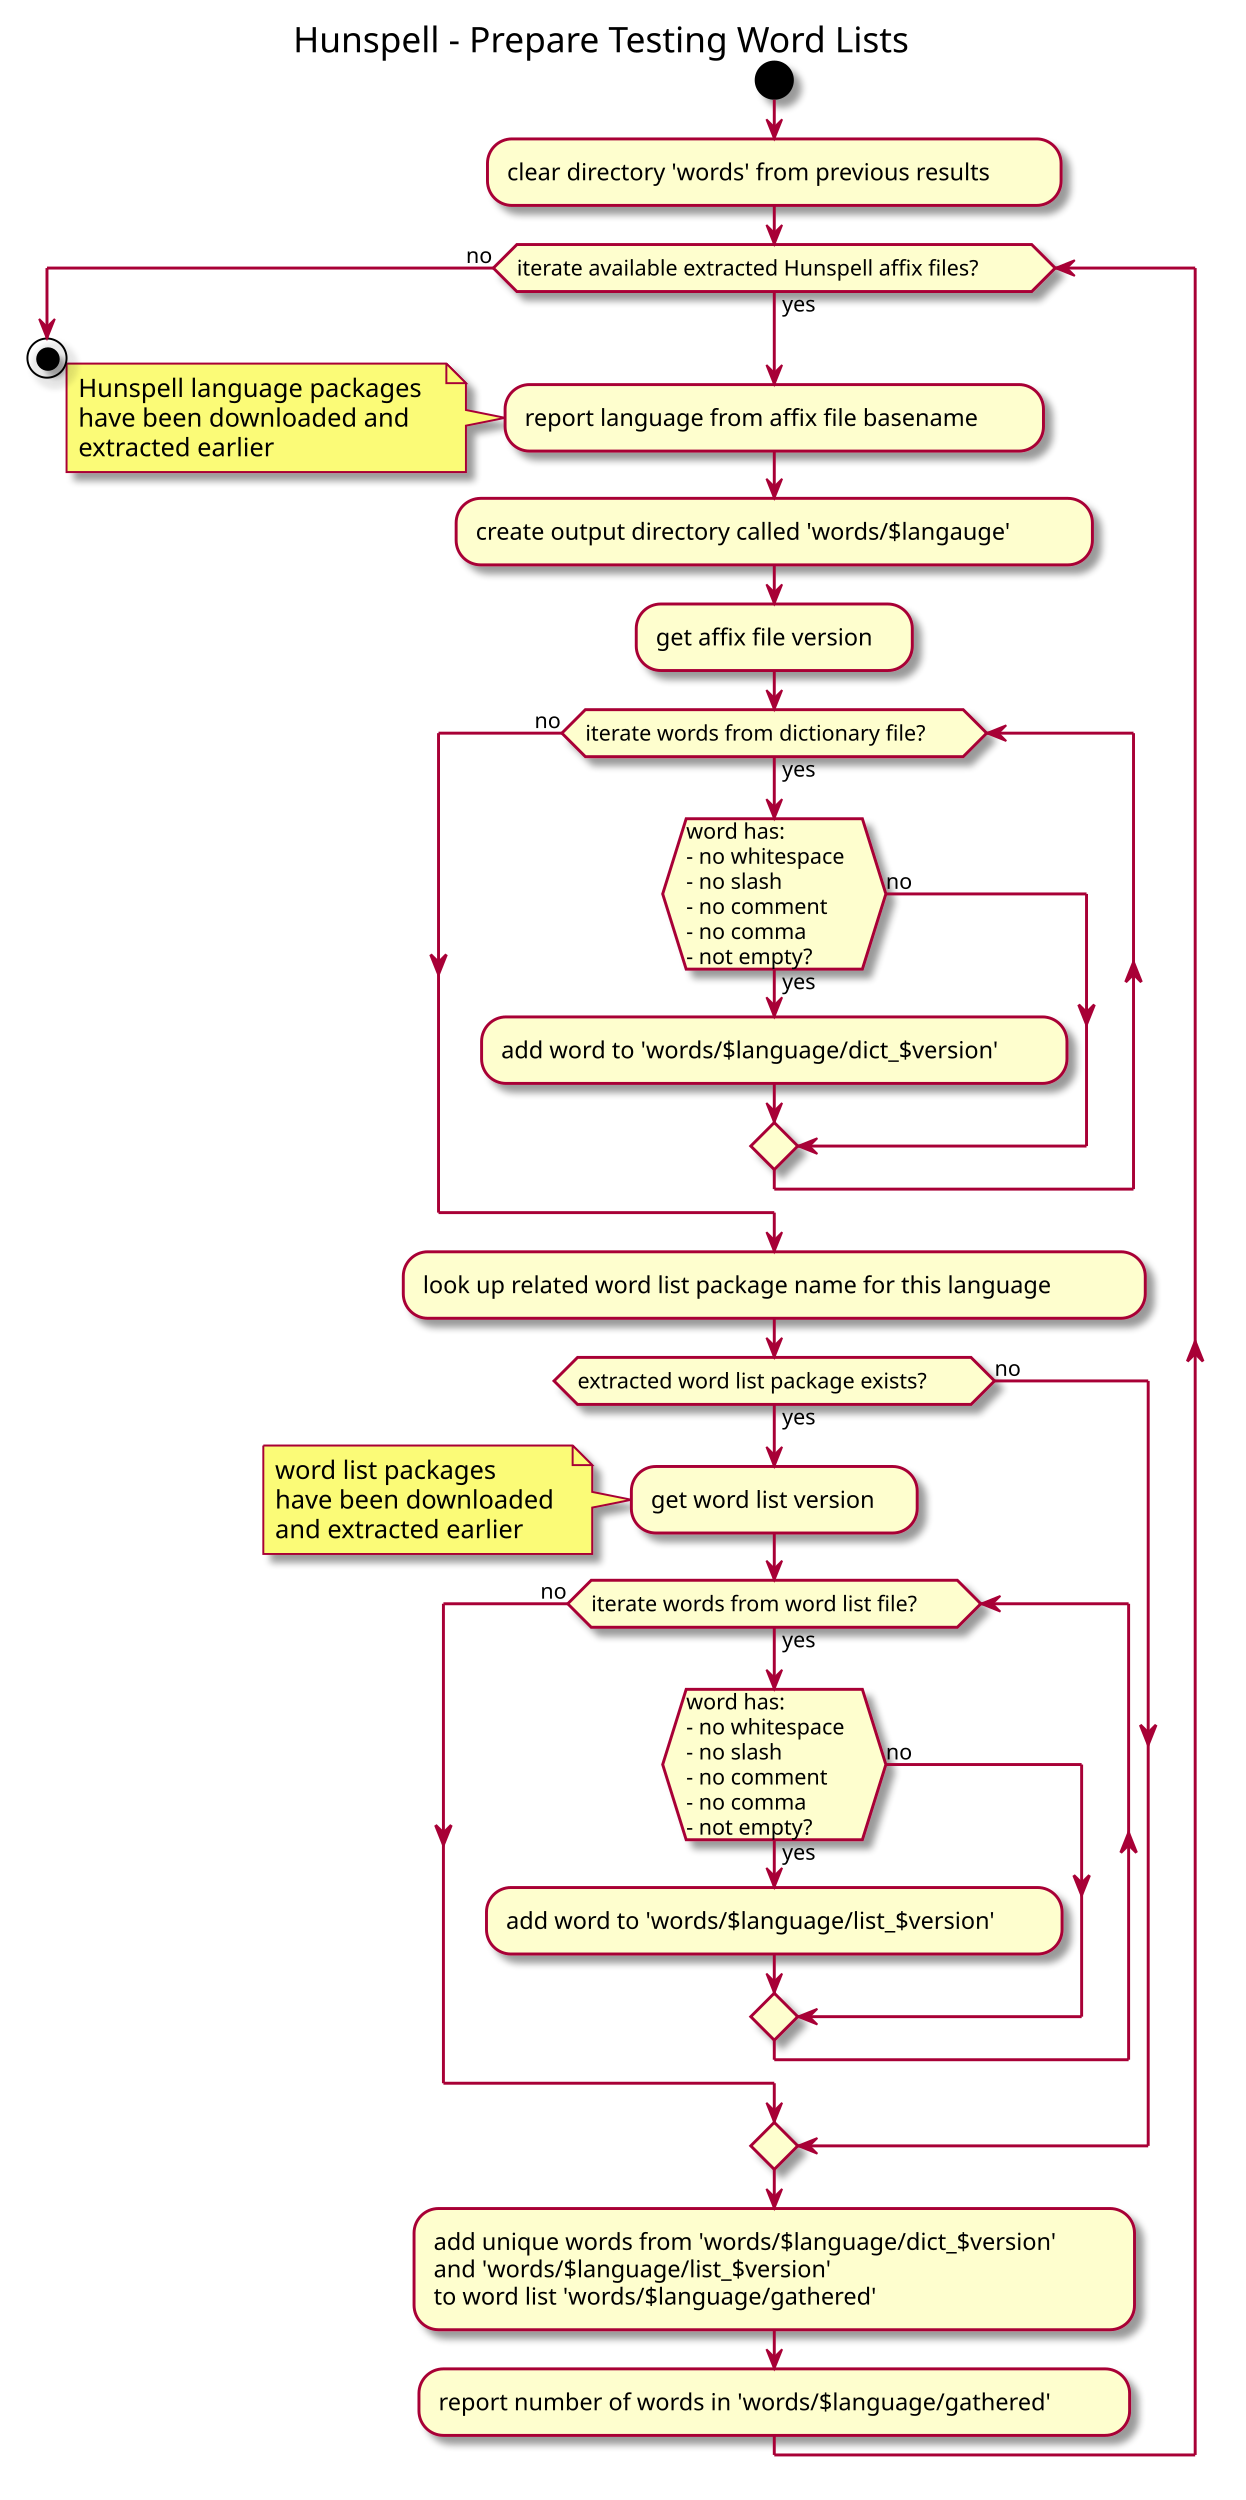
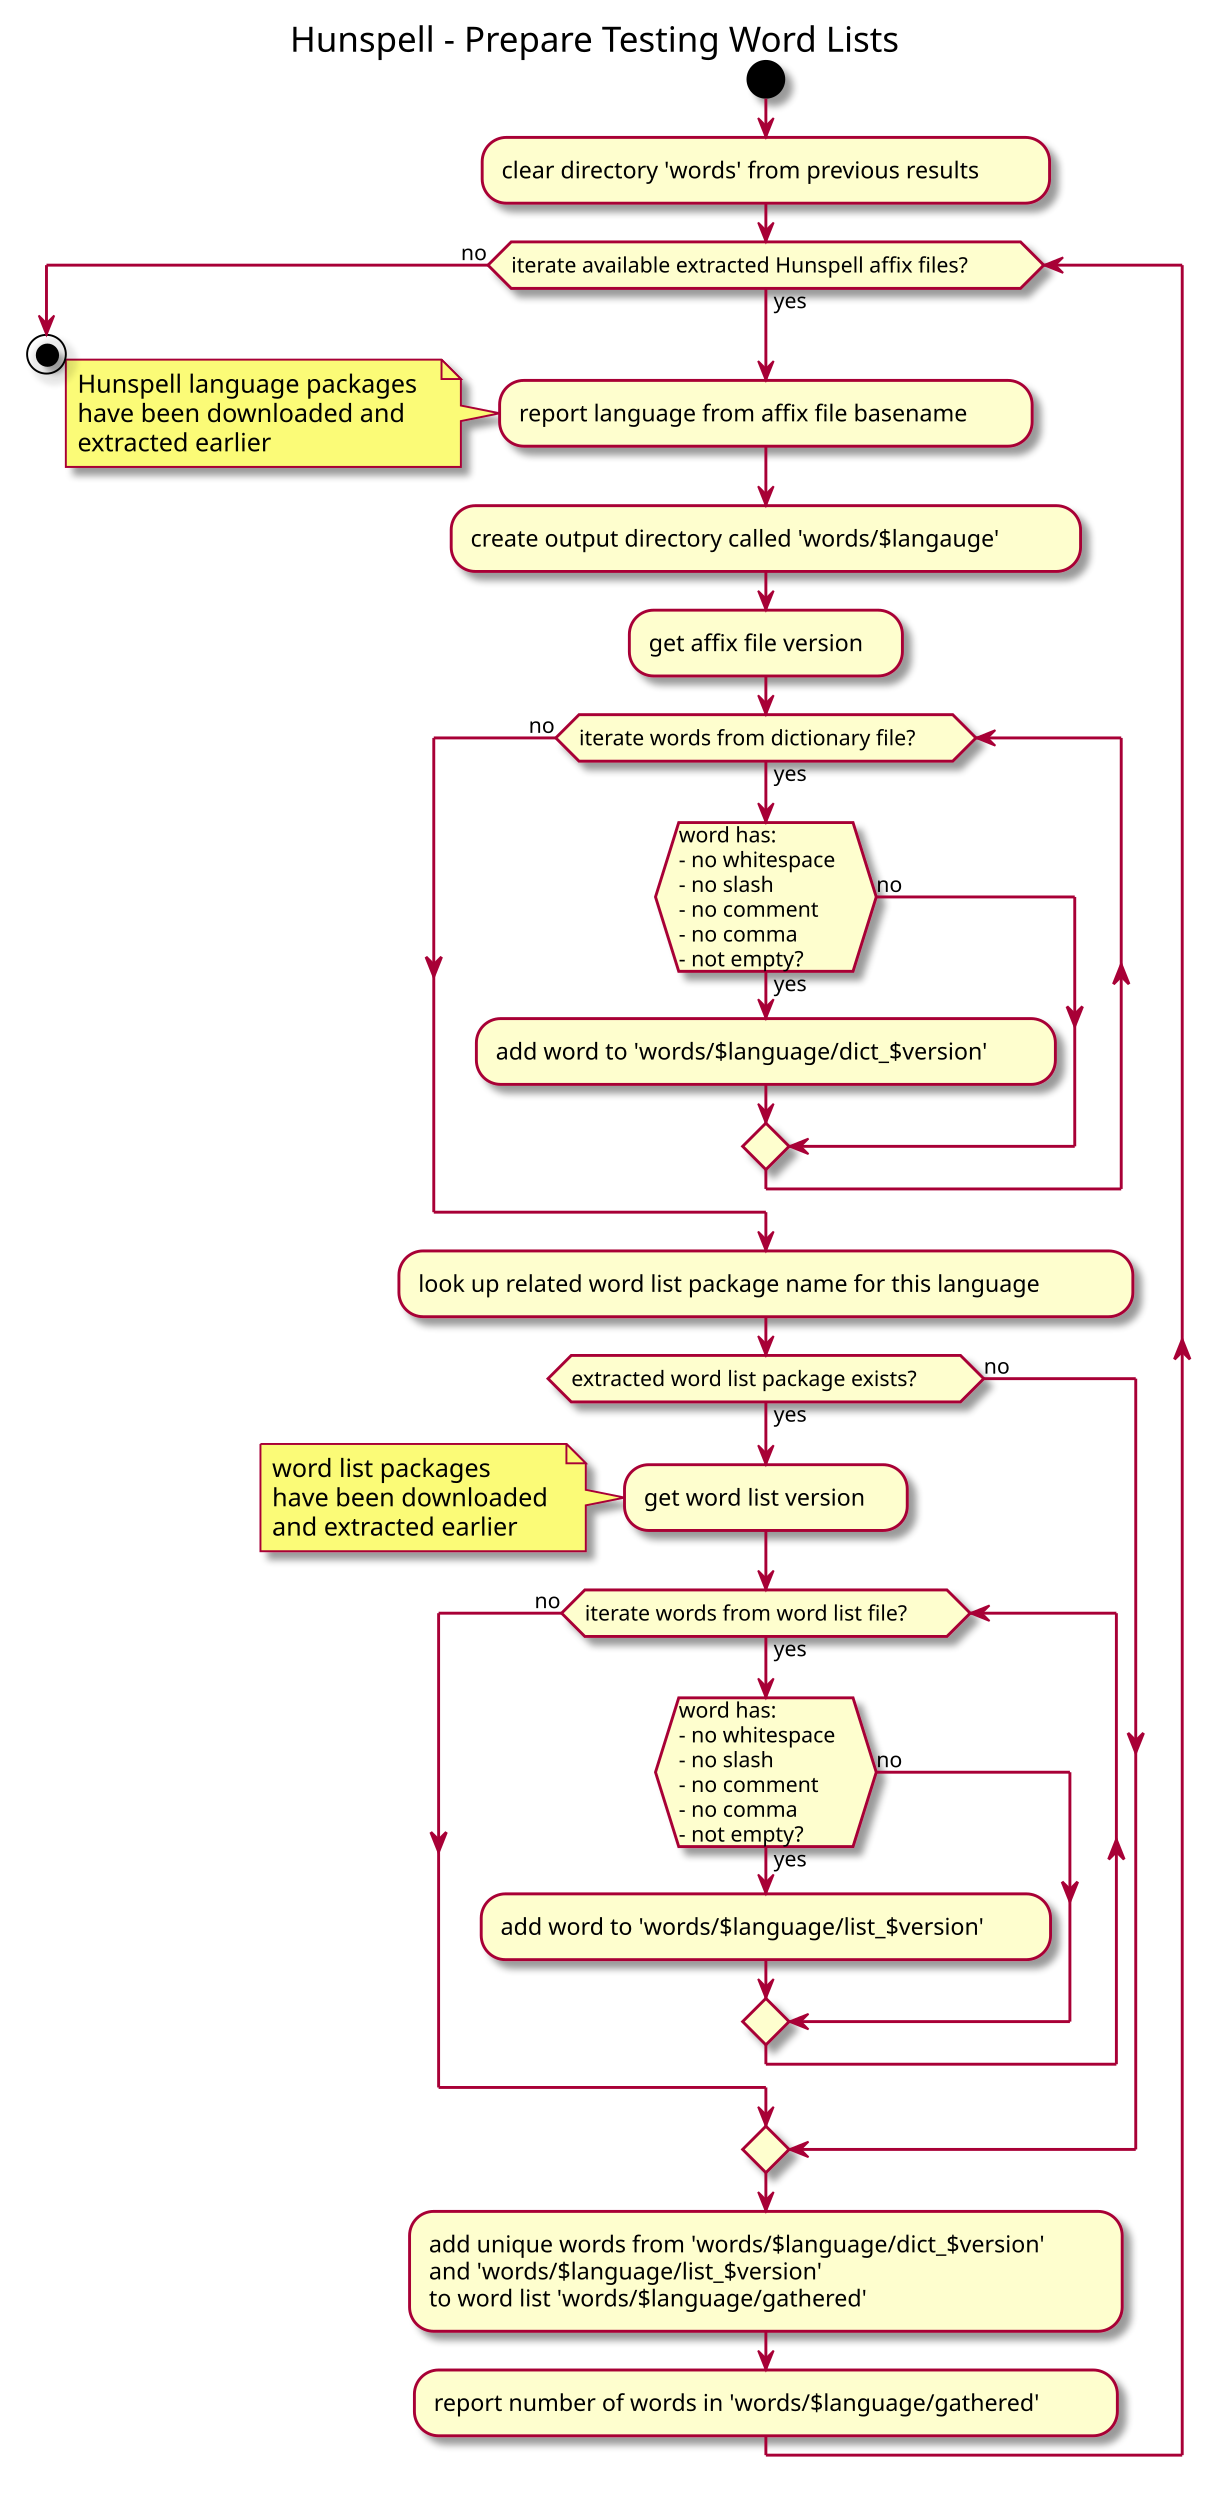
- <svg xmlns="http://www.w3.org/2000/svg" contentScriptType="application/ecmascript" contentStyleType="text/css" height="1277px" preserveAspectRatio="none" style="width:636px;height:1277px;" version="1.1" viewBox="0 0 636 1277" width="636px" zoomAndPan="magnify">
+ <svg xmlns="http://www.w3.org/2000/svg" contentScriptType="application/ecmascript" contentStyleType="text/css" height="1291px" preserveAspectRatio="none" style="width:636px;height:1291px;" version="1.1" viewBox="0 0 636 1291" width="636px" zoomAndPan="magnify">
  <defs>
    <linearGradient id="gq3hmxsclxlo10" x1="0%" x2="100%" y1="50%" y2="50%">
      <stop offset="0%" stop-color="#FFFFFF" />
      <stop offset="100%" stop-color="#FFFFFF" />
    </linearGradient>
    <filter height="300%" id="fq3hmxsclxlo1" width="300%" x="-1" y="-1">
      <feGaussianBlur result="blurOut" stdDeviation="2.0" />
      <feColorMatrix in="blurOut" result="blurOut2" type="matrix" values="0 0 0 0 0 0 0 0 0 0 0 0 0 0 0 0 0 0 .4 0" />
      <feOffset dx="4.0" dy="4.0" in="blurOut2" result="blurOut3" />
      <feBlend in="SourceGraphic" in2="blurOut3" mode="normal" />
    </filter>
  </defs>
  <g>
-     <rect fill="url(#gq3hmxsclxlo10)" height="1277" style="stroke: none; stroke-width: 1.0;" width="636" x="0" y="0" />
+     <rect fill="url(#gq3hmxsclxlo10)" height="1291" style="stroke: none; stroke-width: 1.0;" width="636" x="0" y="0" />
    <text fill="#000000" font-family="sans-serif" font-size="18" lengthAdjust="spacingAndGlyphs" textLength="335" x="149.75" y="26.708">Hunspell - Prepare Testing Word Lists</text>
    <ellipse cx="395.5" cy="40.953" fill="#000000" filter="url(#fq3hmxsclxlo1)" rx="10" ry="10" style="stroke: none; stroke-width: 1.0;" />
    <rect fill="#FEFECE" filter="url(#fq3hmxsclxlo1)" height="33.969" rx="12.5" ry="12.5" style="stroke: #A80036; stroke-width: 1.5;" width="293" x="249" y="70.953" />
    <text fill="#000000" font-family="sans-serif" font-size="12" lengthAdjust="spacingAndGlyphs" textLength="273" x="259" y="92.092">clear directory 'words' from previous results</text>
    <path d="M34,185.727 L34,241.125 A0,0 0 0 0 34,241.125 L238,241.125 A0,0 0 0 0 238,241.125 L238,217.426 L258,213.426 L238,209.426 L238,195.727 L228,185.727 L34,185.727 A0,0 0 0 0 34,185.727 " fill="#FBFB77" filter="url(#fq3hmxsclxlo1)" style="stroke: #A80036; stroke-width: 1.0;" />
    <path d="M228,185.727 L228,195.727 L238,195.727 L228,185.727 " fill="#FBFB77" style="stroke: #A80036; stroke-width: 1.0;" />
    <text fill="#000000" font-family="sans-serif" font-size="13" lengthAdjust="spacingAndGlyphs" textLength="183" x="40" y="202.793">Hunspell language packages</text>
    <text fill="#000000" font-family="sans-serif" font-size="13" lengthAdjust="spacingAndGlyphs" textLength="175" x="40" y="217.926">have been downloaded and</text>
    <text fill="#000000" font-family="sans-serif" font-size="13" lengthAdjust="spacingAndGlyphs" textLength="105" x="40" y="233.059">extracted earlier</text>
    <rect fill="#FEFECE" filter="url(#fq3hmxsclxlo1)" height="33.969" rx="12.5" ry="12.5" style="stroke: #A80036; stroke-width: 1.5;" width="275" x="258" y="196.441" />
    <text fill="#000000" font-family="sans-serif" font-size="12" lengthAdjust="spacingAndGlyphs" textLength="255" x="268" y="217.58">report language from affix file basename</text>
-     <rect fill="#FEFECE" filter="url(#fq3hmxsclxlo1)" height="33.969" rx="12.5" ry="12.5" style="stroke: #A80036; stroke-width: 1.5;" width="325" x="233" y="254.559" />
-     <text fill="#000000" font-family="sans-serif" font-size="12" lengthAdjust="spacingAndGlyphs" textLength="305" x="243" y="275.698">create output directory called 'words/$langauge'</text>
-     <rect fill="#FEFECE" filter="url(#fq3hmxsclxlo1)" height="33.969" rx="12.5" ry="12.5" style="stroke: #A80036; stroke-width: 1.5;" width="141" x="325" y="308.528" />
-     <text fill="#000000" font-family="sans-serif" font-size="12" lengthAdjust="spacingAndGlyphs" textLength="121" x="335" y="329.666">get affix file version</text>
-     <rect fill="#FEFECE" filter="url(#fq3hmxsclxlo1)" height="33.969" rx="12.5" ry="12.5" style="stroke: #A80036; stroke-width: 1.5;" width="299" x="246" y="519.438" />
-     <text fill="#000000" font-family="sans-serif" font-size="12" lengthAdjust="spacingAndGlyphs" textLength="279" x="256" y="540.576">add word to 'words/$language/dict_$version'</text>
-     <polygon fill="#FEFECE" filter="url(#fq3hmxsclxlo1)" points="350.5,418.207,440.5,418.207,452.5,456.621,440.5,495.035,350.5,495.035,338.5,456.621,350.5,418.207" style="stroke: #A80036; stroke-width: 1.5;" />
-     <text fill="#000000" font-family="sans-serif" font-size="11" lengthAdjust="spacingAndGlyphs" textLength="20" x="399.5" y="505.246">yes</text>
-     <text fill="#000000" font-family="sans-serif" font-size="11" lengthAdjust="spacingAndGlyphs" textLength="57" x="350.5" y="428.418">word has:</text>
-     <text fill="#000000" font-family="sans-serif" font-size="11" lengthAdjust="spacingAndGlyphs" textLength="90" x="350.5" y="441.222">- no whitespace</text>
-     <text fill="#000000" font-family="sans-serif" font-size="11" lengthAdjust="spacingAndGlyphs" textLength="57" x="350.5" y="454.027">- no slash</text>
-     <text fill="#000000" font-family="sans-serif" font-size="11" lengthAdjust="spacingAndGlyphs" textLength="79" x="350.5" y="466.832">- no comment</text>
-     <text fill="#000000" font-family="sans-serif" font-size="11" lengthAdjust="spacingAndGlyphs" textLength="68" x="350.5" y="479.636">- no comma</text>
-     <text fill="#000000" font-family="sans-serif" font-size="11" lengthAdjust="spacingAndGlyphs" textLength="71" x="350.5" y="492.441">- not empty?</text>
-     <text fill="#000000" font-family="sans-serif" font-size="11" lengthAdjust="spacingAndGlyphs" textLength="14" x="452.5" y="454.027">no</text>
-     <polygon fill="#FEFECE" filter="url(#fq3hmxsclxlo1)" points="395.5,573.406,407.5,585.406,395.5,597.406,383.5,585.406,395.5,573.406" style="stroke: #A80036; stroke-width: 1.5;" />
-     <polygon fill="#FEFECE" filter="url(#fq3hmxsclxlo1)" points="299,362.497,492,362.497,504,374.497,492,386.497,299,386.497,287,374.497,299,362.497" style="stroke: #A80036; stroke-width: 1.5;" />
-     <text fill="#000000" font-family="sans-serif" font-size="11" lengthAdjust="spacingAndGlyphs" textLength="20" x="399.5" y="396.707">yes</text>
-     <text fill="#000000" font-family="sans-serif" font-size="11" lengthAdjust="spacingAndGlyphs" textLength="193" x="299" y="378.305">iterate words from dictionary file?</text>
-     <text fill="#000000" font-family="sans-serif" font-size="11" lengthAdjust="spacingAndGlyphs" textLength="14" x="273" y="371.902">no</text>
-     <rect fill="#FEFECE" filter="url(#fq3hmxsclxlo1)" height="33.969" rx="12.5" ry="12.5" style="stroke: #A80036; stroke-width: 1.5;" width="379" x="206" y="639.406" />
-     <text fill="#000000" font-family="sans-serif" font-size="12" lengthAdjust="spacingAndGlyphs" textLength="359" x="216" y="660.545">look up related word list package name for this language</text>
-     <path d="M134.5,738.371 L134.5,793.769 A0,0 0 0 0 134.5,793.769 L302.5,793.769 A0,0 0 0 0 302.5,793.769 L302.5,770.07 L322.5,766.07 L302.5,762.07 L302.5,748.371 L292.5,738.371 L134.5,738.371 A0,0 0 0 0 134.5,738.371 " fill="#FBFB77" filter="url(#fq3hmxsclxlo1)" style="stroke: #A80036; stroke-width: 1.0;" />
-     <path d="M292.5,738.371 L292.5,748.371 L302.5,748.371 L292.5,738.371 " fill="#FBFB77" style="stroke: #A80036; stroke-width: 1.0;" />
-     <text fill="#000000" font-family="sans-serif" font-size="13" lengthAdjust="spacingAndGlyphs" textLength="117" x="140.5" y="755.438">word list packages</text>
-     <text fill="#000000" font-family="sans-serif" font-size="13" lengthAdjust="spacingAndGlyphs" textLength="147" x="140.5" y="770.57">have been downloaded</text>
-     <text fill="#000000" font-family="sans-serif" font-size="13" lengthAdjust="spacingAndGlyphs" textLength="133" x="140.5" y="785.703">and extracted earlier</text>
-     <rect fill="#FEFECE" filter="url(#fq3hmxsclxlo1)" height="33.969" rx="12.5" ry="12.5" style="stroke: #A80036; stroke-width: 1.5;" width="146" x="322.5" y="749.085" />
-     <text fill="#000000" font-family="sans-serif" font-size="12" lengthAdjust="spacingAndGlyphs" textLength="126" x="332.5" y="770.224">get word list version</text>
-     <rect fill="#FEFECE" filter="url(#fq3hmxsclxlo1)" height="33.969" rx="12.5" ry="12.5" style="stroke: #A80036; stroke-width: 1.5;" width="294" x="248.5" y="964.144" />
-     <text fill="#000000" font-family="sans-serif" font-size="12" lengthAdjust="spacingAndGlyphs" textLength="274" x="258.5" y="985.283">add word to 'words/$language/list_$version'</text>
-     <polygon fill="#FEFECE" filter="url(#fq3hmxsclxlo1)" points="350.5,862.914,440.5,862.914,452.5,901.328,440.5,939.742,350.5,939.742,338.5,901.328,350.5,862.914" style="stroke: #A80036; stroke-width: 1.5;" />
-     <text fill="#000000" font-family="sans-serif" font-size="11" lengthAdjust="spacingAndGlyphs" textLength="20" x="399.5" y="949.952">yes</text>
-     <text fill="#000000" font-family="sans-serif" font-size="11" lengthAdjust="spacingAndGlyphs" textLength="57" x="350.5" y="873.124">word has:</text>
-     <text fill="#000000" font-family="sans-serif" font-size="11" lengthAdjust="spacingAndGlyphs" textLength="90" x="350.5" y="885.929">- no whitespace</text>
-     <text fill="#000000" font-family="sans-serif" font-size="11" lengthAdjust="spacingAndGlyphs" textLength="57" x="350.5" y="898.733">- no slash</text>
-     <text fill="#000000" font-family="sans-serif" font-size="11" lengthAdjust="spacingAndGlyphs" textLength="79" x="350.5" y="911.538">- no comment</text>
-     <text fill="#000000" font-family="sans-serif" font-size="11" lengthAdjust="spacingAndGlyphs" textLength="68" x="350.5" y="924.343">- no comma</text>
-     <text fill="#000000" font-family="sans-serif" font-size="11" lengthAdjust="spacingAndGlyphs" textLength="71" x="350.5" y="937.148">- not empty?</text>
-     <text fill="#000000" font-family="sans-serif" font-size="11" lengthAdjust="spacingAndGlyphs" textLength="14" x="452.5" y="898.733">no</text>
-     <polygon fill="#FEFECE" filter="url(#fq3hmxsclxlo1)" points="395.5,1018.113,407.5,1030.113,395.5,1042.113,383.5,1030.113,395.5,1018.113" style="stroke: #A80036; stroke-width: 1.5;" />
-     <polygon fill="#FEFECE" filter="url(#fq3hmxsclxlo1)" points="302,807.203,489,807.203,501,819.203,489,831.203,302,831.203,290,819.203,302,807.203" style="stroke: #A80036; stroke-width: 1.5;" />
-     <text fill="#000000" font-family="sans-serif" font-size="11" lengthAdjust="spacingAndGlyphs" textLength="20" x="399.5" y="841.414">yes</text>
-     <text fill="#000000" font-family="sans-serif" font-size="11" lengthAdjust="spacingAndGlyphs" textLength="187" x="302" y="823.011">iterate words from word list file?</text>
-     <text fill="#000000" font-family="sans-serif" font-size="11" lengthAdjust="spacingAndGlyphs" textLength="14" x="276" y="816.609">no</text>
-     <polygon fill="#FEFECE" filter="url(#fq3hmxsclxlo1)" points="295,693.375,496,693.375,508,705.375,496,717.375,295,717.375,283,705.375,295,693.375" style="stroke: #A80036; stroke-width: 1.5;" />
-     <text fill="#000000" font-family="sans-serif" font-size="11" lengthAdjust="spacingAndGlyphs" textLength="20" x="399.5" y="727.585">yes</text>
-     <text fill="#000000" font-family="sans-serif" font-size="11" lengthAdjust="spacingAndGlyphs" textLength="201" x="295" y="709.183">extracted word list package exists?</text>
-     <text fill="#000000" font-family="sans-serif" font-size="11" lengthAdjust="spacingAndGlyphs" textLength="14" x="508" y="702.781">no</text>
-     <polygon fill="#FEFECE" filter="url(#fq3hmxsclxlo1)" points="395.5,1084.113,407.5,1096.113,395.5,1108.113,383.5,1096.113,395.5,1084.113" style="stroke: #A80036; stroke-width: 1.5;" />
-     <rect fill="#FEFECE" filter="url(#fq3hmxsclxlo1)" height="61.906" rx="12.5" ry="12.5" style="stroke: #A80036; stroke-width: 1.5;" width="368" x="211.5" y="1128.113" />
-     <text fill="#000000" font-family="sans-serif" font-size="12" lengthAdjust="spacingAndGlyphs" textLength="348" x="221.5" y="1149.252">add unique words from 'words/$language/dict_$version'</text>
-     <text fill="#000000" font-family="sans-serif" font-size="12" lengthAdjust="spacingAndGlyphs" textLength="223" x="221.5" y="1163.22">and 'words/$language/list_$version'</text>
-     <text fill="#000000" font-family="sans-serif" font-size="12" lengthAdjust="spacingAndGlyphs" textLength="249" x="221.5" y="1177.189">to word list 'words/$language/gathered'</text>
-     <rect fill="#FEFECE" filter="url(#fq3hmxsclxlo1)" height="33.969" rx="12.5" ry="12.5" style="stroke: #A80036; stroke-width: 1.5;" width="363" x="214" y="1210.019" />
-     <text fill="#000000" font-family="sans-serif" font-size="12" lengthAdjust="spacingAndGlyphs" textLength="343" x="224" y="1231.158">report number of words in 'words/$language/gathered'</text>
+     <rect fill="#FEFECE" filter="url(#fq3hmxsclxlo1)" height="33.969" rx="12.5" ry="12.5" style="stroke: #A80036; stroke-width: 1.5;" width="325" x="233" y="261.125" />
+     <text fill="#000000" font-family="sans-serif" font-size="12" lengthAdjust="spacingAndGlyphs" textLength="305" x="243" y="282.264">create output directory called 'words/$langauge'</text>
+     <rect fill="#FEFECE" filter="url(#fq3hmxsclxlo1)" height="33.969" rx="12.5" ry="12.5" style="stroke: #A80036; stroke-width: 1.5;" width="141" x="325" y="315.094" />
+     <text fill="#000000" font-family="sans-serif" font-size="12" lengthAdjust="spacingAndGlyphs" textLength="121" x="335" y="336.232">get affix file version</text>
+     <rect fill="#FEFECE" filter="url(#fq3hmxsclxlo1)" height="33.969" rx="12.5" ry="12.5" style="stroke: #A80036; stroke-width: 1.5;" width="299" x="246" y="526.003" />
+     <text fill="#000000" font-family="sans-serif" font-size="12" lengthAdjust="spacingAndGlyphs" textLength="279" x="256" y="547.142">add word to 'words/$language/dict_$version'</text>
+     <polygon fill="#FEFECE" filter="url(#fq3hmxsclxlo1)" points="350.5,424.773,440.5,424.773,452.5,463.187,440.5,501.601,350.5,501.601,338.5,463.187,350.5,424.773" style="stroke: #A80036; stroke-width: 1.5;" />
+     <text fill="#000000" font-family="sans-serif" font-size="11" lengthAdjust="spacingAndGlyphs" textLength="20" x="399.5" y="511.812">yes</text>
+     <text fill="#000000" font-family="sans-serif" font-size="11" lengthAdjust="spacingAndGlyphs" textLength="57" x="350.5" y="434.983">word has:</text>
+     <text fill="#000000" font-family="sans-serif" font-size="11" lengthAdjust="spacingAndGlyphs" textLength="90" x="350.5" y="447.788">- no whitespace</text>
+     <text fill="#000000" font-family="sans-serif" font-size="11" lengthAdjust="spacingAndGlyphs" textLength="57" x="350.5" y="460.593">- no slash</text>
+     <text fill="#000000" font-family="sans-serif" font-size="11" lengthAdjust="spacingAndGlyphs" textLength="79" x="350.5" y="473.397">- no comment</text>
+     <text fill="#000000" font-family="sans-serif" font-size="11" lengthAdjust="spacingAndGlyphs" textLength="68" x="350.5" y="486.202">- no comma</text>
+     <text fill="#000000" font-family="sans-serif" font-size="11" lengthAdjust="spacingAndGlyphs" textLength="71" x="350.5" y="499.007">- not empty?</text>
+     <text fill="#000000" font-family="sans-serif" font-size="11" lengthAdjust="spacingAndGlyphs" textLength="14" x="452.5" y="460.593">no</text>
+     <polygon fill="#FEFECE" filter="url(#fq3hmxsclxlo1)" points="395.5,579.972,407.5,591.972,395.5,603.972,383.5,591.972,395.5,579.972" style="stroke: #A80036; stroke-width: 1.5;" />
+     <polygon fill="#FEFECE" filter="url(#fq3hmxsclxlo1)" points="299,369.062,492,369.062,504,381.062,492,393.062,299,393.062,287,381.062,299,369.062" style="stroke: #A80036; stroke-width: 1.5;" />
+     <text fill="#000000" font-family="sans-serif" font-size="11" lengthAdjust="spacingAndGlyphs" textLength="20" x="399.5" y="403.273">yes</text>
+     <text fill="#000000" font-family="sans-serif" font-size="11" lengthAdjust="spacingAndGlyphs" textLength="193" x="299" y="384.871">iterate words from dictionary file?</text>
+     <text fill="#000000" font-family="sans-serif" font-size="11" lengthAdjust="spacingAndGlyphs" textLength="14" x="273" y="378.468">no</text>
+     <rect fill="#FEFECE" filter="url(#fq3hmxsclxlo1)" height="33.969" rx="12.5" ry="12.5" style="stroke: #A80036; stroke-width: 1.5;" width="379" x="206" y="645.972" />
+     <text fill="#000000" font-family="sans-serif" font-size="12" lengthAdjust="spacingAndGlyphs" textLength="359" x="216" y="667.111">look up related word list package name for this language</text>
+     <path d="M134.5,745.651 L134.5,801.05 A0,0 0 0 0 134.5,801.05 L302.5,801.05 A0,0 0 0 0 302.5,801.05 L302.5,777.351 L322.5,773.351 L302.5,769.351 L302.5,755.651 L292.5,745.651 L134.5,745.651 A0,0 0 0 0 134.5,745.651 " fill="#FBFB77" filter="url(#fq3hmxsclxlo1)" style="stroke: #A80036; stroke-width: 1.0;" />
+     <path d="M292.5,745.651 L292.5,755.651 L302.5,755.651 L292.5,745.651 " fill="#FBFB77" style="stroke: #A80036; stroke-width: 1.0;" />
+     <text fill="#000000" font-family="sans-serif" font-size="13" lengthAdjust="spacingAndGlyphs" textLength="117" x="140.5" y="762.718">word list packages</text>
+     <text fill="#000000" font-family="sans-serif" font-size="13" lengthAdjust="spacingAndGlyphs" textLength="147" x="140.5" y="777.851">have been downloaded</text>
+     <text fill="#000000" font-family="sans-serif" font-size="13" lengthAdjust="spacingAndGlyphs" textLength="133" x="140.5" y="792.984">and extracted earlier</text>
+     <rect fill="#FEFECE" filter="url(#fq3hmxsclxlo1)" height="33.969" rx="12.5" ry="12.5" style="stroke: #A80036; stroke-width: 1.5;" width="146" x="322.5" y="756.366" />
+     <text fill="#000000" font-family="sans-serif" font-size="12" lengthAdjust="spacingAndGlyphs" textLength="126" x="332.5" y="777.505">get word list version</text>
+     <rect fill="#FEFECE" filter="url(#fq3hmxsclxlo1)" height="33.969" rx="12.5" ry="12.5" style="stroke: #A80036; stroke-width: 1.5;" width="294" x="248.5" y="977.991" />
+     <text fill="#000000" font-family="sans-serif" font-size="12" lengthAdjust="spacingAndGlyphs" textLength="274" x="258.5" y="999.129">add word to 'words/$language/list_$version'</text>
+     <polygon fill="#FEFECE" filter="url(#fq3hmxsclxlo1)" points="350.5,876.76,440.5,876.76,452.5,915.174,440.5,953.588,350.5,953.588,338.5,915.174,350.5,876.76" style="stroke: #A80036; stroke-width: 1.5;" />
+     <text fill="#000000" font-family="sans-serif" font-size="11" lengthAdjust="spacingAndGlyphs" textLength="20" x="399.5" y="963.799">yes</text>
+     <text fill="#000000" font-family="sans-serif" font-size="11" lengthAdjust="spacingAndGlyphs" textLength="57" x="350.5" y="886.971">word has:</text>
+     <text fill="#000000" font-family="sans-serif" font-size="11" lengthAdjust="spacingAndGlyphs" textLength="90" x="350.5" y="899.775">- no whitespace</text>
+     <text fill="#000000" font-family="sans-serif" font-size="11" lengthAdjust="spacingAndGlyphs" textLength="57" x="350.5" y="912.58">- no slash</text>
+     <text fill="#000000" font-family="sans-serif" font-size="11" lengthAdjust="spacingAndGlyphs" textLength="79" x="350.5" y="925.385">- no comment</text>
+     <text fill="#000000" font-family="sans-serif" font-size="11" lengthAdjust="spacingAndGlyphs" textLength="68" x="350.5" y="938.189">- no comma</text>
+     <text fill="#000000" font-family="sans-serif" font-size="11" lengthAdjust="spacingAndGlyphs" textLength="71" x="350.5" y="950.994">- not empty?</text>
+     <text fill="#000000" font-family="sans-serif" font-size="11" lengthAdjust="spacingAndGlyphs" textLength="14" x="452.5" y="912.58">no</text>
+     <polygon fill="#FEFECE" filter="url(#fq3hmxsclxlo1)" points="395.5,1031.959,407.5,1043.959,395.5,1055.959,383.5,1043.959,395.5,1031.959" style="stroke: #A80036; stroke-width: 1.5;" />
+     <polygon fill="#FEFECE" filter="url(#fq3hmxsclxlo1)" points="302,821.05,489,821.05,501,833.05,489,845.05,302,845.05,290,833.05,302,821.05" style="stroke: #A80036; stroke-width: 1.5;" />
+     <text fill="#000000" font-family="sans-serif" font-size="11" lengthAdjust="spacingAndGlyphs" textLength="20" x="399.5" y="855.26">yes</text>
+     <text fill="#000000" font-family="sans-serif" font-size="11" lengthAdjust="spacingAndGlyphs" textLength="187" x="302" y="836.858">iterate words from word list file?</text>
+     <text fill="#000000" font-family="sans-serif" font-size="11" lengthAdjust="spacingAndGlyphs" textLength="14" x="276" y="830.456">no</text>
+     <polygon fill="#FEFECE" filter="url(#fq3hmxsclxlo1)" points="295,699.941,496,699.941,508,711.941,496,723.941,295,723.941,283,711.941,295,699.941" style="stroke: #A80036; stroke-width: 1.5;" />
+     <text fill="#000000" font-family="sans-serif" font-size="11" lengthAdjust="spacingAndGlyphs" textLength="20" x="399.5" y="734.151">yes</text>
+     <text fill="#000000" font-family="sans-serif" font-size="11" lengthAdjust="spacingAndGlyphs" textLength="201" x="295" y="715.749">extracted word list package exists?</text>
+     <text fill="#000000" font-family="sans-serif" font-size="11" lengthAdjust="spacingAndGlyphs" textLength="14" x="508" y="709.347">no</text>
+     <polygon fill="#FEFECE" filter="url(#fq3hmxsclxlo1)" points="395.5,1097.959,407.5,1109.959,395.5,1121.959,383.5,1109.959,395.5,1097.959" style="stroke: #A80036; stroke-width: 1.5;" />
+     <rect fill="#FEFECE" filter="url(#fq3hmxsclxlo1)" height="61.906" rx="12.5" ry="12.5" style="stroke: #A80036; stroke-width: 1.5;" width="368" x="211.5" y="1141.959" />
+     <text fill="#000000" font-family="sans-serif" font-size="12" lengthAdjust="spacingAndGlyphs" textLength="348" x="221.5" y="1163.098">add unique words from 'words/$language/dict_$version'</text>
+     <text fill="#000000" font-family="sans-serif" font-size="12" lengthAdjust="spacingAndGlyphs" textLength="223" x="221.5" y="1177.067">and 'words/$language/list_$version'</text>
+     <text fill="#000000" font-family="sans-serif" font-size="12" lengthAdjust="spacingAndGlyphs" textLength="249" x="221.5" y="1191.036">to word list 'words/$language/gathered'</text>
+     <rect fill="#FEFECE" filter="url(#fq3hmxsclxlo1)" height="33.969" rx="12.5" ry="12.5" style="stroke: #A80036; stroke-width: 1.5;" width="363" x="214" y="1223.866" />
+     <text fill="#000000" font-family="sans-serif" font-size="12" lengthAdjust="spacingAndGlyphs" textLength="343" x="224" y="1245.004">report number of words in 'words/$language/gathered'</text>
    <polygon fill="#FEFECE" filter="url(#fq3hmxsclxlo1)" points="264,124.922,527,124.922,539,136.922,527,148.922,264,148.922,252,136.922,264,124.922" style="stroke: #A80036; stroke-width: 1.5;" />
    <text fill="#000000" font-family="sans-serif" font-size="11" lengthAdjust="spacingAndGlyphs" textLength="20" x="399.5" y="159.132">yes</text>
    <text fill="#000000" font-family="sans-serif" font-size="11" lengthAdjust="spacingAndGlyphs" textLength="263" x="264" y="140.73">iterate available extracted Hunspell affix files?</text>
    <text fill="#000000" font-family="sans-serif" font-size="11" lengthAdjust="spacingAndGlyphs" textLength="14" x="238" y="134.328">no</text>
    <ellipse cx="24" cy="182.922" fill="none" filter="url(#fq3hmxsclxlo1)" rx="10" ry="10" style="stroke: #000000; stroke-width: 1.0;" />
    <ellipse cx="24.5" cy="183.422" fill="#000000" filter="url(#fq3hmxsclxlo1)" rx="6" ry="6" style="stroke: none; stroke-width: 1.0;" />
    <line style="stroke: #A80036; stroke-width: 1.5;" x1="395.5" x2="395.5" y1="50.953" y2="70.953" />
    <polygon fill="#A80036" points="391.5,60.953,395.5,70.953,399.5,60.953,395.5,64.953" style="stroke: #A80036; stroke-width: 1.0;" />
-     <line style="stroke: #A80036; stroke-width: 1.5;" x1="395.5" x2="395.5" y1="230.41" y2="254.559" />
-     <polygon fill="#A80036" points="391.5,244.559,395.5,254.559,399.5,244.559,395.5,248.559" style="stroke: #A80036; stroke-width: 1.0;" />
-     <line style="stroke: #A80036; stroke-width: 1.5;" x1="395.5" x2="395.5" y1="288.528" y2="308.528" />
-     <polygon fill="#A80036" points="391.5,298.528,395.5,308.528,399.5,298.528,395.5,302.528" style="stroke: #A80036; stroke-width: 1.0;" />
-     <line style="stroke: #A80036; stroke-width: 1.5;" x1="395.5" x2="395.5" y1="495.035" y2="519.438" />
-     <polygon fill="#A80036" points="391.5,509.438,395.5,519.438,399.5,509.438,395.5,513.438" style="stroke: #A80036; stroke-width: 1.0;" />
-     <line style="stroke: #A80036; stroke-width: 1.5;" x1="452.5" x2="555" y1="456.621" y2="456.621" />
-     <polygon fill="#A80036" points="551,513.215,555,523.215,559,513.215,555,517.215" style="stroke: #A80036; stroke-width: 1.5;" />
-     <line style="stroke: #A80036; stroke-width: 1.5;" x1="555" x2="555" y1="456.621" y2="585.406" />
-     <line style="stroke: #A80036; stroke-width: 1.5;" x1="555" x2="407.5" y1="585.406" y2="585.406" />
-     <polygon fill="#A80036" points="417.5,581.406,407.5,585.406,417.5,589.406,413.5,585.406" style="stroke: #A80036; stroke-width: 1.0;" />
-     <line style="stroke: #A80036; stroke-width: 1.5;" x1="395.5" x2="395.5" y1="553.406" y2="573.406" />
-     <polygon fill="#A80036" points="391.5,563.406,395.5,573.406,399.5,563.406,395.5,567.406" style="stroke: #A80036; stroke-width: 1.0;" />
-     <line style="stroke: #A80036; stroke-width: 1.5;" x1="395.5" x2="395.5" y1="386.497" y2="418.207" />
-     <polygon fill="#A80036" points="391.5,408.207,395.5,418.207,399.5,408.207,395.5,412.207" style="stroke: #A80036; stroke-width: 1.0;" />
-     <line style="stroke: #A80036; stroke-width: 1.5;" x1="395.5" x2="395.5" y1="597.406" y2="607.406" />
-     <line style="stroke: #A80036; stroke-width: 1.5;" x1="395.5" x2="579" y1="607.406" y2="607.406" />
-     <polygon fill="#A80036" points="575,501.606,579,491.606,583,501.606,579,497.606" style="stroke: #A80036; stroke-width: 1.5;" />
-     <line style="stroke: #A80036; stroke-width: 1.5;" x1="579" x2="579" y1="374.497" y2="607.406" />
-     <line style="stroke: #A80036; stroke-width: 1.5;" x1="579" x2="504" y1="374.497" y2="374.497" />
-     <polygon fill="#A80036" points="514,370.497,504,374.497,514,378.497,510,374.497" style="stroke: #A80036; stroke-width: 1.0;" />
-     <line style="stroke: #A80036; stroke-width: 1.5;" x1="287" x2="224" y1="374.497" y2="374.497" />
-     <polygon fill="#A80036" points="220,487.606,224,497.606,228,487.606,224,491.606" style="stroke: #A80036; stroke-width: 1.5;" />
-     <line style="stroke: #A80036; stroke-width: 1.5;" x1="224" x2="224" y1="374.497" y2="619.406" />
-     <line style="stroke: #A80036; stroke-width: 1.5;" x1="224" x2="395.5" y1="619.406" y2="619.406" />
-     <line style="stroke: #A80036; stroke-width: 1.5;" x1="395.5" x2="395.5" y1="619.406" y2="639.406" />
-     <polygon fill="#A80036" points="391.5,629.406,395.5,639.406,399.5,629.406,395.5,633.406" style="stroke: #A80036; stroke-width: 1.0;" />
-     <line style="stroke: #A80036; stroke-width: 1.5;" x1="395.5" x2="395.5" y1="342.497" y2="362.497" />
-     <polygon fill="#A80036" points="391.5,352.497,395.5,362.497,399.5,352.497,395.5,356.497" style="stroke: #A80036; stroke-width: 1.0;" />
-     <line style="stroke: #A80036; stroke-width: 1.5;" x1="395.5" x2="395.5" y1="939.742" y2="964.144" />
-     <polygon fill="#A80036" points="391.5,954.144,395.5,964.144,399.5,954.144,395.5,958.144" style="stroke: #A80036; stroke-width: 1.0;" />
-     <line style="stroke: #A80036; stroke-width: 1.5;" x1="452.5" x2="552.5" y1="901.328" y2="901.328" />
-     <polygon fill="#A80036" points="548.5,957.921,552.5,967.921,556.5,957.921,552.5,961.921" style="stroke: #A80036; stroke-width: 1.5;" />
-     <line style="stroke: #A80036; stroke-width: 1.5;" x1="552.5" x2="552.5" y1="901.328" y2="1030.113" />
-     <line style="stroke: #A80036; stroke-width: 1.5;" x1="552.5" x2="407.5" y1="1030.113" y2="1030.113" />
-     <polygon fill="#A80036" points="417.5,1026.113,407.5,1030.113,417.5,1034.113,413.5,1030.113" style="stroke: #A80036; stroke-width: 1.0;" />
-     <line style="stroke: #A80036; stroke-width: 1.5;" x1="395.5" x2="395.5" y1="998.113" y2="1018.113" />
-     <polygon fill="#A80036" points="391.5,1008.113,395.5,1018.113,399.5,1008.113,395.5,1012.113" style="stroke: #A80036; stroke-width: 1.0;" />
-     <line style="stroke: #A80036; stroke-width: 1.5;" x1="395.5" x2="395.5" y1="831.203" y2="862.914" />
-     <polygon fill="#A80036" points="391.5,852.914,395.5,862.914,399.5,852.914,395.5,856.914" style="stroke: #A80036; stroke-width: 1.0;" />
-     <line style="stroke: #A80036; stroke-width: 1.5;" x1="395.5" x2="395.5" y1="1042.113" y2="1052.113" />
-     <line style="stroke: #A80036; stroke-width: 1.5;" x1="395.5" x2="576.5" y1="1052.113" y2="1052.113" />
-     <polygon fill="#A80036" points="572.5,946.312,576.5,936.312,580.5,946.312,576.5,942.312" style="stroke: #A80036; stroke-width: 1.5;" />
-     <line style="stroke: #A80036; stroke-width: 1.5;" x1="576.5" x2="576.5" y1="819.203" y2="1052.113" />
-     <line style="stroke: #A80036; stroke-width: 1.5;" x1="576.5" x2="501" y1="819.203" y2="819.203" />
-     <polygon fill="#A80036" points="511,815.203,501,819.203,511,823.203,507,819.203" style="stroke: #A80036; stroke-width: 1.0;" />
-     <line style="stroke: #A80036; stroke-width: 1.5;" x1="290" x2="226.5" y1="819.203" y2="819.203" />
-     <polygon fill="#A80036" points="222.5,932.312,226.5,942.312,230.5,932.312,226.5,936.312" style="stroke: #A80036; stroke-width: 1.5;" />
-     <line style="stroke: #A80036; stroke-width: 1.5;" x1="226.5" x2="226.5" y1="819.203" y2="1064.113" />
-     <line style="stroke: #A80036; stroke-width: 1.5;" x1="226.5" x2="395.5" y1="1064.113" y2="1064.113" />
-     <line style="stroke: #A80036; stroke-width: 1.5;" x1="395.5" x2="395.5" y1="1064.113" y2="1084.113" />
-     <polygon fill="#A80036" points="391.5,1074.113,395.5,1084.113,399.5,1074.113,395.5,1078.113" style="stroke: #A80036; stroke-width: 1.0;" />
-     <line style="stroke: #A80036; stroke-width: 1.5;" x1="395.5" x2="395.5" y1="783.054" y2="807.203" />
-     <polygon fill="#A80036" points="391.5,797.203,395.5,807.203,399.5,797.203,395.5,801.203" style="stroke: #A80036; stroke-width: 1.0;" />
-     <line style="stroke: #A80036; stroke-width: 1.5;" x1="395.5" x2="395.5" y1="717.375" y2="749.085" />
-     <polygon fill="#A80036" points="391.5,739.085,395.5,749.085,399.5,739.085,395.5,743.085" style="stroke: #A80036; stroke-width: 1.0;" />
-     <line style="stroke: #A80036; stroke-width: 1.5;" x1="508" x2="586.5" y1="705.375" y2="705.375" />
-     <polygon fill="#A80036" points="582.5,881.113,586.5,891.113,590.5,881.113,586.5,885.113" style="stroke: #A80036; stroke-width: 1.5;" />
-     <line style="stroke: #A80036; stroke-width: 1.5;" x1="586.5" x2="586.5" y1="705.375" y2="1096.113" />
-     <line style="stroke: #A80036; stroke-width: 1.5;" x1="586.5" x2="407.5" y1="1096.113" y2="1096.113" />
-     <polygon fill="#A80036" points="417.5,1092.113,407.5,1096.113,417.5,1100.113,413.5,1096.113" style="stroke: #A80036; stroke-width: 1.0;" />
-     <line style="stroke: #A80036; stroke-width: 1.5;" x1="395.5" x2="395.5" y1="673.375" y2="693.375" />
-     <polygon fill="#A80036" points="391.5,683.375,395.5,693.375,399.5,683.375,395.5,687.375" style="stroke: #A80036; stroke-width: 1.0;" />
-     <line style="stroke: #A80036; stroke-width: 1.5;" x1="395.5" x2="395.5" y1="1108.113" y2="1128.113" />
-     <polygon fill="#A80036" points="391.5,1118.113,395.5,1128.113,399.5,1118.113,395.5,1122.113" style="stroke: #A80036; stroke-width: 1.0;" />
-     <line style="stroke: #A80036; stroke-width: 1.5;" x1="395.5" x2="395.5" y1="1190.019" y2="1210.019" />
-     <polygon fill="#A80036" points="391.5,1200.019,395.5,1210.019,399.5,1200.019,395.5,1204.019" style="stroke: #A80036; stroke-width: 1.0;" />
+     <line style="stroke: #A80036; stroke-width: 1.5;" x1="395.5" x2="395.5" y1="230.41" y2="261.125" />
+     <polygon fill="#A80036" points="391.5,251.125,395.5,261.125,399.5,251.125,395.5,255.125" style="stroke: #A80036; stroke-width: 1.0;" />
+     <line style="stroke: #A80036; stroke-width: 1.5;" x1="395.5" x2="395.5" y1="295.094" y2="315.094" />
+     <polygon fill="#A80036" points="391.5,305.094,395.5,315.094,399.5,305.094,395.5,309.094" style="stroke: #A80036; stroke-width: 1.0;" />
+     <line style="stroke: #A80036; stroke-width: 1.5;" x1="395.5" x2="395.5" y1="501.601" y2="526.003" />
+     <polygon fill="#A80036" points="391.5,516.003,395.5,526.003,399.5,516.003,395.5,520.003" style="stroke: #A80036; stroke-width: 1.0;" />
+     <line style="stroke: #A80036; stroke-width: 1.5;" x1="452.5" x2="555" y1="463.187" y2="463.187" />
+     <polygon fill="#A80036" points="551,519.781,555,529.781,559,519.781,555,523.781" style="stroke: #A80036; stroke-width: 1.5;" />
+     <line style="stroke: #A80036; stroke-width: 1.5;" x1="555" x2="555" y1="463.187" y2="591.972" />
+     <line style="stroke: #A80036; stroke-width: 1.5;" x1="555" x2="407.5" y1="591.972" y2="591.972" />
+     <polygon fill="#A80036" points="417.5,587.972,407.5,591.972,417.5,595.972,413.5,591.972" style="stroke: #A80036; stroke-width: 1.0;" />
+     <line style="stroke: #A80036; stroke-width: 1.5;" x1="395.5" x2="395.5" y1="559.972" y2="579.972" />
+     <polygon fill="#A80036" points="391.5,569.972,395.5,579.972,399.5,569.972,395.5,573.972" style="stroke: #A80036; stroke-width: 1.0;" />
+     <line style="stroke: #A80036; stroke-width: 1.5;" x1="395.5" x2="395.5" y1="393.062" y2="424.773" />
+     <polygon fill="#A80036" points="391.5,414.773,395.5,424.773,399.5,414.773,395.5,418.773" style="stroke: #A80036; stroke-width: 1.0;" />
+     <line style="stroke: #A80036; stroke-width: 1.5;" x1="395.5" x2="395.5" y1="603.972" y2="613.972" />
+     <line style="stroke: #A80036; stroke-width: 1.5;" x1="395.5" x2="579" y1="613.972" y2="613.972" />
+     <polygon fill="#A80036" points="575,508.171,579,498.171,583,508.171,579,504.171" style="stroke: #A80036; stroke-width: 1.5;" />
+     <line style="stroke: #A80036; stroke-width: 1.5;" x1="579" x2="579" y1="381.062" y2="613.972" />
+     <line style="stroke: #A80036; stroke-width: 1.5;" x1="579" x2="504" y1="381.062" y2="381.062" />
+     <polygon fill="#A80036" points="514,377.062,504,381.062,514,385.062,510,381.062" style="stroke: #A80036; stroke-width: 1.0;" />
+     <line style="stroke: #A80036; stroke-width: 1.5;" x1="287" x2="224" y1="381.062" y2="381.062" />
+     <polygon fill="#A80036" points="220,494.171,224,504.171,228,494.171,224,498.171" style="stroke: #A80036; stroke-width: 1.5;" />
+     <line style="stroke: #A80036; stroke-width: 1.5;" x1="224" x2="224" y1="381.062" y2="625.972" />
+     <line style="stroke: #A80036; stroke-width: 1.5;" x1="224" x2="395.5" y1="625.972" y2="625.972" />
+     <line style="stroke: #A80036; stroke-width: 1.5;" x1="395.5" x2="395.5" y1="625.972" y2="645.972" />
+     <polygon fill="#A80036" points="391.5,635.972,395.5,645.972,399.5,635.972,395.5,639.972" style="stroke: #A80036; stroke-width: 1.0;" />
+     <line style="stroke: #A80036; stroke-width: 1.5;" x1="395.5" x2="395.5" y1="349.062" y2="369.062" />
+     <polygon fill="#A80036" points="391.5,359.062,395.5,369.062,399.5,359.062,395.5,363.062" style="stroke: #A80036; stroke-width: 1.0;" />
+     <line style="stroke: #A80036; stroke-width: 1.5;" x1="395.5" x2="395.5" y1="953.588" y2="977.991" />
+     <polygon fill="#A80036" points="391.5,967.991,395.5,977.991,399.5,967.991,395.5,971.991" style="stroke: #A80036; stroke-width: 1.0;" />
+     <line style="stroke: #A80036; stroke-width: 1.5;" x1="452.5" x2="552.5" y1="915.174" y2="915.174" />
+     <polygon fill="#A80036" points="548.5,971.768,552.5,981.768,556.5,971.768,552.5,975.768" style="stroke: #A80036; stroke-width: 1.5;" />
+     <line style="stroke: #A80036; stroke-width: 1.5;" x1="552.5" x2="552.5" y1="915.174" y2="1043.959" />
+     <line style="stroke: #A80036; stroke-width: 1.5;" x1="552.5" x2="407.5" y1="1043.959" y2="1043.959" />
+     <polygon fill="#A80036" points="417.5,1039.959,407.5,1043.959,417.5,1047.959,413.5,1043.959" style="stroke: #A80036; stroke-width: 1.0;" />
+     <line style="stroke: #A80036; stroke-width: 1.5;" x1="395.5" x2="395.5" y1="1011.96" y2="1031.959" />
+     <polygon fill="#A80036" points="391.5,1021.96,395.5,1031.959,399.5,1021.96,395.5,1025.959" style="stroke: #A80036; stroke-width: 1.0;" />
+     <line style="stroke: #A80036; stroke-width: 1.5;" x1="395.5" x2="395.5" y1="845.05" y2="876.76" />
+     <polygon fill="#A80036" points="391.5,866.76,395.5,876.76,399.5,866.76,395.5,870.76" style="stroke: #A80036; stroke-width: 1.0;" />
+     <line style="stroke: #A80036; stroke-width: 1.5;" x1="395.5" x2="395.5" y1="1055.959" y2="1065.959" />
+     <line style="stroke: #A80036; stroke-width: 1.5;" x1="395.5" x2="576.5" y1="1065.959" y2="1065.959" />
+     <polygon fill="#A80036" points="572.5,960.159,576.5,950.159,580.5,960.159,576.5,956.159" style="stroke: #A80036; stroke-width: 1.5;" />
+     <line style="stroke: #A80036; stroke-width: 1.5;" x1="576.5" x2="576.5" y1="833.05" y2="1065.959" />
+     <line style="stroke: #A80036; stroke-width: 1.5;" x1="576.5" x2="501" y1="833.05" y2="833.05" />
+     <polygon fill="#A80036" points="511,829.05,501,833.05,511,837.05,507,833.05" style="stroke: #A80036; stroke-width: 1.0;" />
+     <line style="stroke: #A80036; stroke-width: 1.5;" x1="290" x2="226.5" y1="833.05" y2="833.05" />
+     <polygon fill="#A80036" points="222.5,946.159,226.5,956.159,230.5,946.159,226.5,950.159" style="stroke: #A80036; stroke-width: 1.5;" />
+     <line style="stroke: #A80036; stroke-width: 1.5;" x1="226.5" x2="226.5" y1="833.05" y2="1077.959" />
+     <line style="stroke: #A80036; stroke-width: 1.5;" x1="226.5" x2="395.5" y1="1077.959" y2="1077.959" />
+     <line style="stroke: #A80036; stroke-width: 1.5;" x1="395.5" x2="395.5" y1="1077.959" y2="1097.959" />
+     <polygon fill="#A80036" points="391.5,1087.959,395.5,1097.959,399.5,1087.959,395.5,1091.959" style="stroke: #A80036; stroke-width: 1.0;" />
+     <line style="stroke: #A80036; stroke-width: 1.5;" x1="395.5" x2="395.5" y1="790.335" y2="821.05" />
+     <polygon fill="#A80036" points="391.5,811.05,395.5,821.05,399.5,811.05,395.5,815.05" style="stroke: #A80036; stroke-width: 1.0;" />
+     <line style="stroke: #A80036; stroke-width: 1.5;" x1="395.5" x2="395.5" y1="723.941" y2="756.366" />
+     <polygon fill="#A80036" points="391.5,746.366,395.5,756.366,399.5,746.366,395.5,750.366" style="stroke: #A80036; stroke-width: 1.0;" />
+     <line style="stroke: #A80036; stroke-width: 1.5;" x1="508" x2="586.5" y1="711.941" y2="711.941" />
+     <polygon fill="#A80036" points="582.5,894.96,586.5,904.96,590.5,894.96,586.5,898.96" style="stroke: #A80036; stroke-width: 1.5;" />
+     <line style="stroke: #A80036; stroke-width: 1.5;" x1="586.5" x2="586.5" y1="711.941" y2="1109.959" />
+     <line style="stroke: #A80036; stroke-width: 1.5;" x1="586.5" x2="407.5" y1="1109.959" y2="1109.959" />
+     <polygon fill="#A80036" points="417.5,1105.959,407.5,1109.959,417.5,1113.959,413.5,1109.959" style="stroke: #A80036; stroke-width: 1.0;" />
+     <line style="stroke: #A80036; stroke-width: 1.5;" x1="395.5" x2="395.5" y1="679.941" y2="699.941" />
+     <polygon fill="#A80036" points="391.5,689.941,395.5,699.941,399.5,689.941,395.5,693.941" style="stroke: #A80036; stroke-width: 1.0;" />
+     <line style="stroke: #A80036; stroke-width: 1.5;" x1="395.5" x2="395.5" y1="1121.959" y2="1141.959" />
+     <polygon fill="#A80036" points="391.5,1131.959,395.5,1141.959,399.5,1131.959,395.5,1135.959" style="stroke: #A80036; stroke-width: 1.0;" />
+     <line style="stroke: #A80036; stroke-width: 1.5;" x1="395.5" x2="395.5" y1="1203.866" y2="1223.866" />
+     <polygon fill="#A80036" points="391.5,1213.866,395.5,1223.866,399.5,1213.866,395.5,1217.866" style="stroke: #A80036; stroke-width: 1.0;" />
    <line style="stroke: #A80036; stroke-width: 1.5;" x1="395.5" x2="395.5" y1="148.922" y2="196.441" />
    <polygon fill="#A80036" points="391.5,186.441,395.5,196.441,399.5,186.441,395.5,190.441" style="stroke: #A80036; stroke-width: 1.0;" />
-     <line style="stroke: #A80036; stroke-width: 1.5;" x1="395.5" x2="395.5" y1="1243.988" y2="1253.988" />
-     <line style="stroke: #A80036; stroke-width: 1.5;" x1="395.5" x2="610.5" y1="1253.988" y2="1253.988" />
-     <polygon fill="#A80036" points="606.5,695.359,610.5,685.359,614.5,695.359,610.5,691.359" style="stroke: #A80036; stroke-width: 1.5;" />
-     <line style="stroke: #A80036; stroke-width: 1.5;" x1="610.5" x2="610.5" y1="136.922" y2="1253.988" />
+     <line style="stroke: #A80036; stroke-width: 1.5;" x1="395.5" x2="395.5" y1="1257.834" y2="1267.834" />
+     <line style="stroke: #A80036; stroke-width: 1.5;" x1="395.5" x2="610.5" y1="1267.834" y2="1267.834" />
+     <polygon fill="#A80036" points="606.5,701.925,610.5,691.925,614.5,701.925,610.5,697.925" style="stroke: #A80036; stroke-width: 1.5;" />
+     <line style="stroke: #A80036; stroke-width: 1.5;" x1="610.5" x2="610.5" y1="136.922" y2="1267.834" />
    <line style="stroke: #A80036; stroke-width: 1.5;" x1="610.5" x2="539" y1="136.922" y2="136.922" />
    <polygon fill="#A80036" points="549,132.922,539,136.922,549,140.922,545,136.922" style="stroke: #A80036; stroke-width: 1.0;" />
    <line style="stroke: #A80036; stroke-width: 1.5;" x1="252" x2="24" y1="136.922" y2="136.922" />
    <line style="stroke: #A80036; stroke-width: 1.5;" x1="24" x2="24" y1="136.922" y2="172.922" />
    <polygon fill="#A80036" points="20,162.922,24,172.922,28,162.922,24,166.922" style="stroke: #A80036; stroke-width: 1.0;" />
    <line style="stroke: #A80036; stroke-width: 1.5;" x1="395.5" x2="395.5" y1="104.922" y2="124.922" />
    <polygon fill="#A80036" points="391.5,114.922,395.5,124.922,399.5,114.922,395.5,118.922" style="stroke: #A80036; stroke-width: 1.0;" />
  </g>
</svg>
